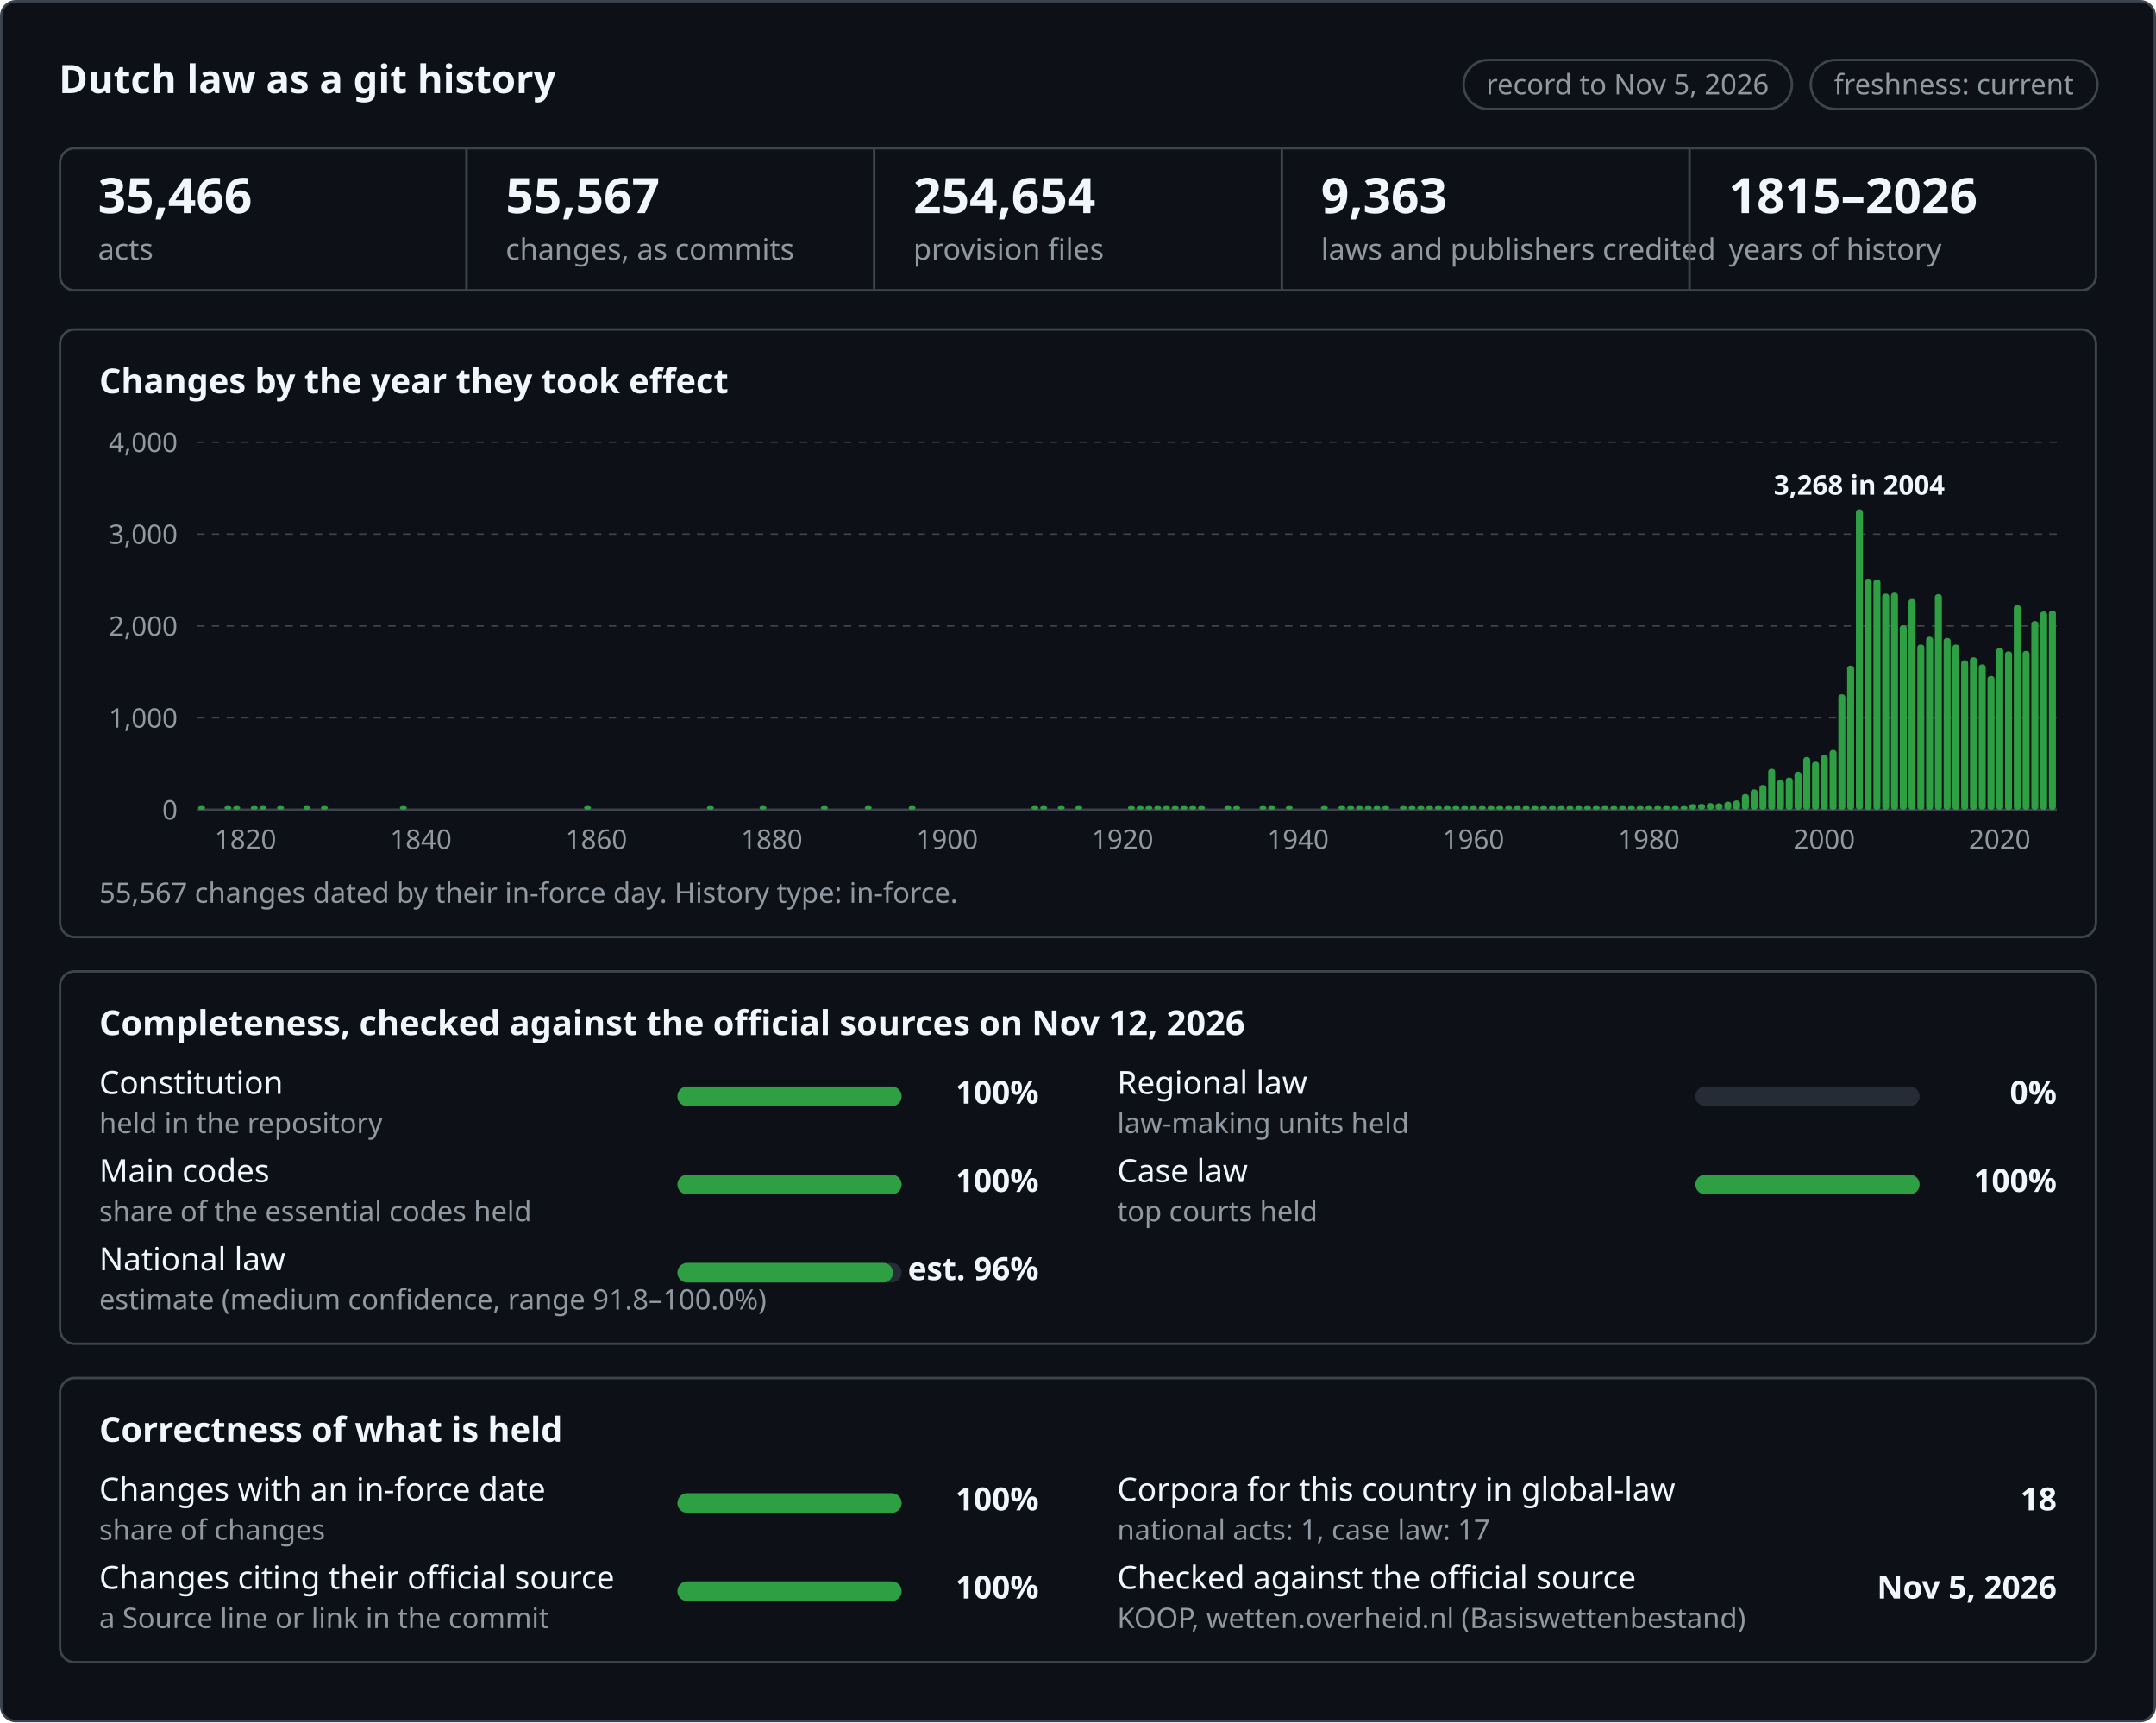
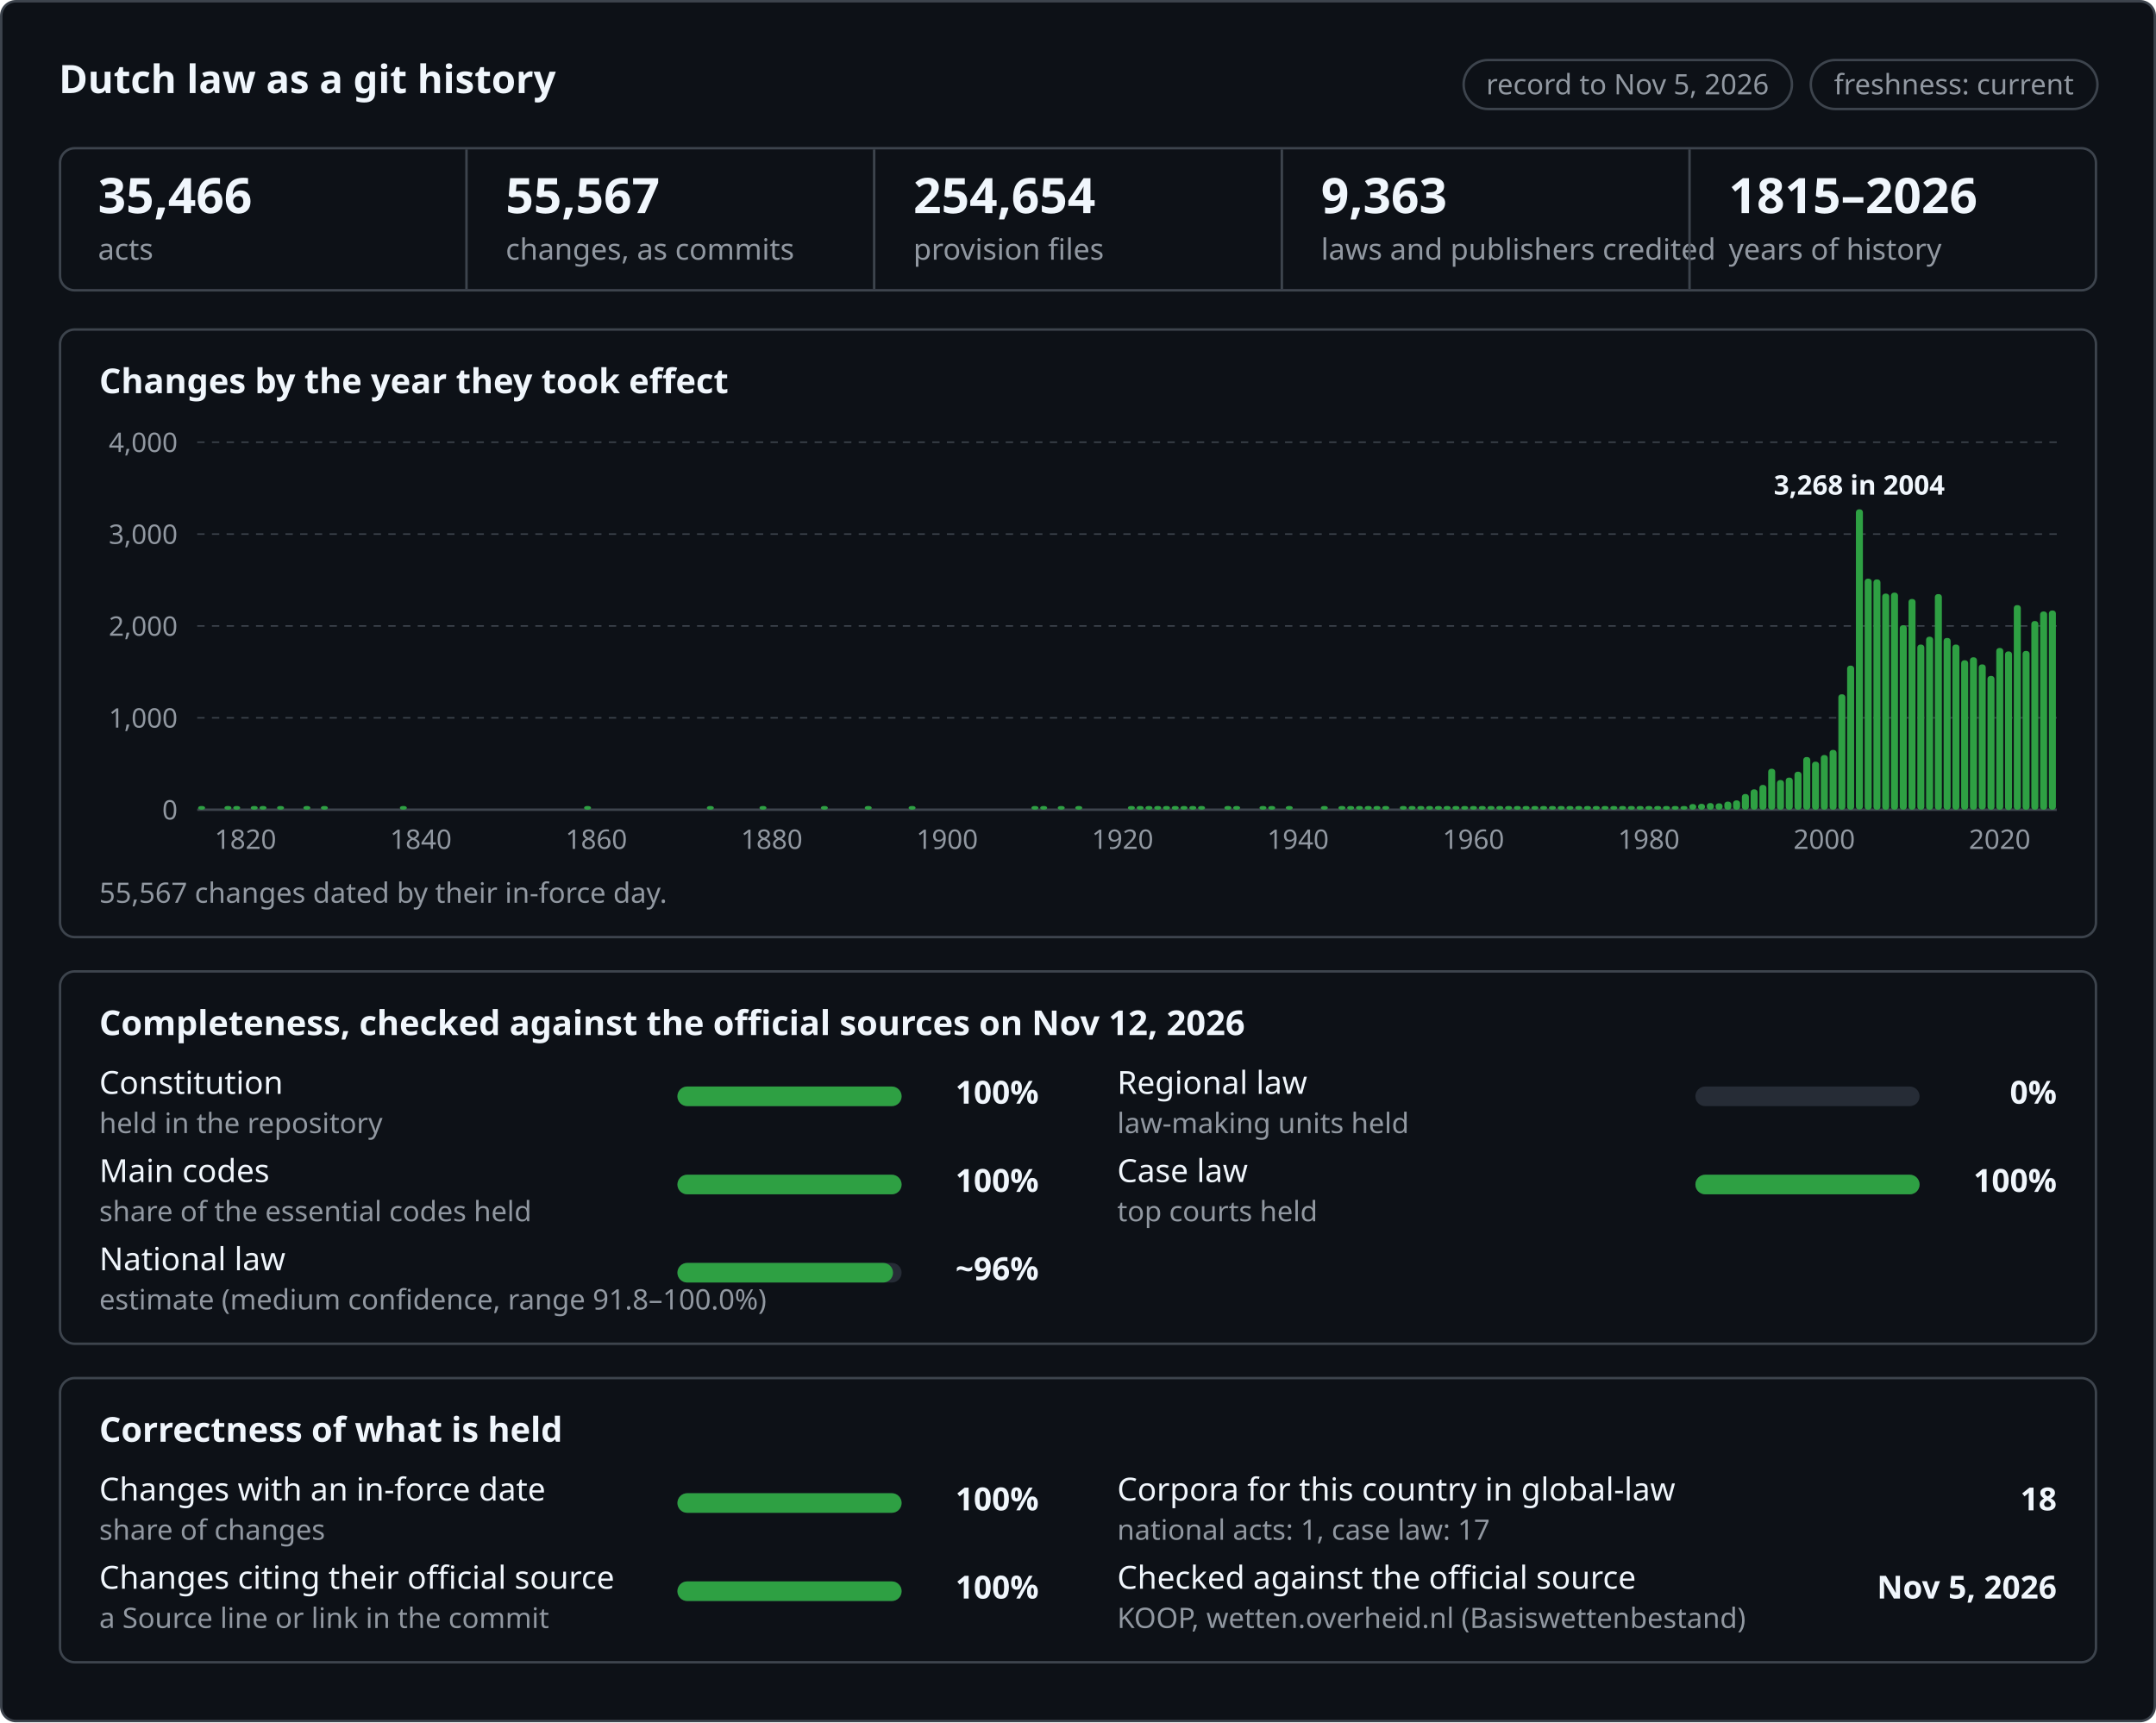
<svg xmlns="http://www.w3.org/2000/svg" width="880" height="703" viewBox="0 0 880 703" font-family="-apple-system,BlinkMacSystemFont,Segoe UI,Noto Sans,Helvetica,Arial,sans-serif">
  <rect x="0.5" y="0.5" width="879" height="702" rx="6" fill="#0d1117" stroke="#3d444d" />
  <text x="24" y="38" font-size="16" font-weight="600" fill="#f0f6fc">Dutch law as a git history</text>
  <rect x="597.4" y="24.5" width="134" height="20" rx="10" fill="none" stroke="#3d444d" />
  <text x="664.3" y="38.5" font-size="11.5" font-weight="500" text-anchor="middle" fill="#9198a1">record to Nov 5, 2026</text>
  <rect x="739.1" y="24.5" width="117" height="20" rx="10" fill="none" stroke="#3d444d" />
  <text x="797.5" y="38.5" font-size="11.5" font-weight="500" text-anchor="middle" fill="#9198a1">freshness: current</text>
  <rect x="24.5" y="60.5" width="831" height="58" rx="6" fill="#0d1117" stroke="#3d444d" />
  <text x="40.0" y="87" font-size="20" font-weight="600" fill="#f0f6fc">35,466</text>
  <text x="40.0" y="106" font-size="12" fill="#9198a1">acts</text>
  <line x1="190.4" y1="61" x2="190.4" y2="118" stroke="#3d444d" />
  <text x="206.4" y="87" font-size="20" font-weight="600" fill="#f0f6fc">55,567</text>
  <text x="206.4" y="106" font-size="12" fill="#9198a1">changes, as commits</text>
  <line x1="356.8" y1="61" x2="356.8" y2="118" stroke="#3d444d" />
  <text x="372.8" y="87" font-size="20" font-weight="600" fill="#f0f6fc">254,654</text>
  <text x="372.8" y="106" font-size="12" fill="#9198a1">provision files</text>
  <line x1="523.2" y1="61" x2="523.2" y2="118" stroke="#3d444d" />
  <text x="539.2" y="87" font-size="20" font-weight="600" fill="#f0f6fc">9,363</text>
  <text x="539.2" y="106" font-size="12" fill="#9198a1" textLength="142" lengthAdjust="spacingAndGlyphs">laws and publishers credited</text>
  <line x1="689.6" y1="61" x2="689.6" y2="118" stroke="#3d444d" />
  <text x="705.6" y="87" font-size="20" font-weight="600" fill="#f0f6fc">1815–2026</text>
  <text x="705.6" y="106" font-size="12" fill="#9198a1">years of history</text>
  <rect x="24.5" y="134.5" width="831" height="248" rx="6" fill="#0d1117" stroke="#3d444d" />
  <text x="40.5" y="160.5" font-size="14" font-weight="600" fill="#f0f6fc">Changes by the year they took effect</text>
  <line x1="80.5" y1="330.5" x2="839.5" y2="330.5" stroke="#3d444d" stroke-width="1" />
  <text x="72.5" y="334.5" font-size="11" text-anchor="end" fill="#9198a1">0</text>
  <line x1="80.5" y1="293.0" x2="839.5" y2="293.0" stroke="#3d444d" stroke-width="0.6" stroke-dasharray="3 3" />
  <text x="72.5" y="297.0" font-size="11" text-anchor="end" fill="#9198a1">1,000</text>
  <line x1="80.5" y1="255.5" x2="839.5" y2="255.5" stroke="#3d444d" stroke-width="0.6" stroke-dasharray="3 3" />
  <text x="72.5" y="259.5" font-size="11" text-anchor="end" fill="#9198a1">2,000</text>
  <line x1="80.5" y1="218.0" x2="839.5" y2="218.0" stroke="#3d444d" stroke-width="0.6" stroke-dasharray="3 3" />
  <text x="72.5" y="222.0" font-size="11" text-anchor="end" fill="#9198a1">3,000</text>
  <line x1="80.5" y1="180.5" x2="839.5" y2="180.5" stroke="#3d444d" stroke-width="0.6" stroke-dasharray="3 3" />
  <text x="72.5" y="184.5" font-size="11" text-anchor="end" fill="#9198a1">4,000</text>
  <rect x="80.86" y="329.0" width="2.86" height="1.5" rx="1.2" fill="#2ea043" />
  <rect x="91.60" y="329.0" width="2.86" height="1.5" rx="1.2" fill="#2ea043" />
  <rect x="95.18" y="329.0" width="2.86" height="1.5" rx="1.2" fill="#2ea043" />
  <text x="100.2" y="346.5" font-size="11" text-anchor="middle" fill="#9198a1">1820</text>
  <rect x="102.34" y="329.0" width="2.86" height="1.5" rx="1.2" fill="#2ea043" />
  <rect x="105.92" y="329.0" width="2.86" height="1.5" rx="1.2" fill="#2ea043" />
  <rect x="113.08" y="329.0" width="2.86" height="1.5" rx="1.2" fill="#2ea043" />
  <rect x="123.82" y="329.0" width="2.86" height="1.5" rx="1.2" fill="#2ea043" />
  <rect x="130.98" y="329.0" width="2.86" height="1.5" rx="1.2" fill="#2ea043" />
  <rect x="163.20" y="329.0" width="2.86" height="1.5" rx="1.2" fill="#2ea043" />
  <text x="171.8" y="346.5" font-size="11" text-anchor="middle" fill="#9198a1">1840</text>
  <rect x="238.39" y="329.0" width="2.86" height="1.5" rx="1.2" fill="#2ea043" />
  <text x="243.4" y="346.5" font-size="11" text-anchor="middle" fill="#9198a1">1860</text>
  <rect x="288.51" y="329.0" width="2.86" height="1.5" rx="1.2" fill="#2ea043" />
  <rect x="309.99" y="329.0" width="2.86" height="1.5" rx="1.2" fill="#2ea043" />
  <text x="315.0" y="346.5" font-size="11" text-anchor="middle" fill="#9198a1">1880</text>
  <rect x="335.05" y="329.0" width="2.86" height="1.5" rx="1.2" fill="#2ea043" />
  <rect x="352.95" y="329.0" width="2.86" height="1.5" rx="1.2" fill="#2ea043" />
  <rect x="370.85" y="329.0" width="2.86" height="1.5" rx="1.2" fill="#2ea043" />
  <text x="386.6" y="346.5" font-size="11" text-anchor="middle" fill="#9198a1">1900</text>
  <rect x="420.98" y="329.0" width="2.86" height="1.5" rx="1.2" fill="#2ea043" />
  <rect x="424.56" y="329.0" width="2.86" height="1.5" rx="1.2" fill="#2ea043" />
  <rect x="431.72" y="329.0" width="2.86" height="1.5" rx="1.2" fill="#2ea043" />
  <rect x="438.88" y="329.0" width="2.86" height="1.5" rx="1.2" fill="#2ea043" />
  <text x="458.2" y="346.5" font-size="11" text-anchor="middle" fill="#9198a1">1920</text>
  <rect x="460.36" y="329.0" width="2.86" height="1.5" rx="1.2" fill="#2ea043" />
  <rect x="463.94" y="329.0" width="2.86" height="1.5" rx="1.2" fill="#2ea043" />
  <rect x="467.52" y="329.0" width="2.86" height="1.5" rx="1.2" fill="#2ea043" />
  <rect x="471.10" y="329.0" width="2.86" height="1.5" rx="1.2" fill="#2ea043" />
  <rect x="474.68" y="329.0" width="2.86" height="1.5" rx="1.2" fill="#2ea043" />
  <rect x="478.26" y="329.0" width="2.86" height="1.5" rx="1.2" fill="#2ea043" />
  <rect x="481.84" y="329.0" width="2.86" height="1.5" rx="1.2" fill="#2ea043" />
  <rect x="485.42" y="329.0" width="2.86" height="1.5" rx="1.2" fill="#2ea043" />
  <rect x="489.00" y="329.0" width="2.86" height="1.5" rx="1.2" fill="#2ea043" />
  <rect x="499.74" y="329.0" width="2.86" height="1.5" rx="1.2" fill="#2ea043" />
  <rect x="503.32" y="329.0" width="2.86" height="1.5" rx="1.2" fill="#2ea043" />
  <rect x="514.06" y="329.0" width="2.86" height="1.5" rx="1.2" fill="#2ea043" />
  <rect x="517.64" y="329.0" width="2.86" height="1.5" rx="1.2" fill="#2ea043" />
  <rect x="524.80" y="329.0" width="2.86" height="1.5" rx="1.2" fill="#2ea043" />
  <text x="529.8" y="346.5" font-size="11" text-anchor="middle" fill="#9198a1">1940</text>
  <rect x="539.12" y="329.0" width="2.86" height="1.5" rx="1.2" fill="#2ea043" />
  <rect x="546.28" y="329.0" width="2.86" height="1.5" rx="1.2" fill="#2ea043" />
  <rect x="549.86" y="329.0" width="2.86" height="1.5" rx="1.2" fill="#2ea043" />
  <rect x="553.44" y="329.0" width="2.86" height="1.5" rx="1.2" fill="#2ea043" />
  <rect x="557.02" y="329.0" width="2.86" height="1.5" rx="1.2" fill="#2ea043" />
  <rect x="560.60" y="329.0" width="2.86" height="1.5" rx="1.2" fill="#2ea043" />
  <rect x="564.18" y="329.0" width="2.86" height="1.5" rx="1.2" fill="#2ea043" />
  <rect x="571.34" y="329.0" width="2.86" height="1.5" rx="1.2" fill="#2ea043" />
  <rect x="574.92" y="329.0" width="2.86" height="1.5" rx="1.2" fill="#2ea043" />
  <rect x="578.50" y="329.0" width="2.86" height="1.5" rx="1.2" fill="#2ea043" />
  <rect x="582.08" y="329.0" width="2.86" height="1.5" rx="1.2" fill="#2ea043" />
  <rect x="585.66" y="329.0" width="2.86" height="1.5" rx="1.2" fill="#2ea043" />
  <rect x="589.24" y="329.0" width="2.86" height="1.5" rx="1.2" fill="#2ea043" />
  <rect x="592.83" y="329.0" width="2.86" height="1.5" rx="1.2" fill="#2ea043" />
  <rect x="596.41" y="329.0" width="2.86" height="1.5" rx="1.2" fill="#2ea043" />
  <rect x="599.99" y="329.0" width="2.86" height="1.5" rx="1.2" fill="#2ea043" />
  <text x="601.4" y="346.5" font-size="11" text-anchor="middle" fill="#9198a1">1960</text>
  <rect x="603.57" y="329.0" width="2.86" height="1.5" rx="1.2" fill="#2ea043" />
  <rect x="607.15" y="329.0" width="2.86" height="1.5" rx="1.2" fill="#2ea043" />
  <rect x="610.73" y="329.0" width="2.86" height="1.5" rx="1.2" fill="#2ea043" />
  <rect x="614.31" y="329.0" width="2.86" height="1.5" rx="1.2" fill="#2ea043" />
  <rect x="617.89" y="329.0" width="2.86" height="1.5" rx="1.2" fill="#2ea043" />
  <rect x="621.47" y="329.0" width="2.86" height="1.5" rx="1.2" fill="#2ea043" />
  <rect x="625.05" y="329.0" width="2.86" height="1.5" rx="1.2" fill="#2ea043" />
  <rect x="628.63" y="329.0" width="2.86" height="1.5" rx="1.2" fill="#2ea043" />
  <rect x="632.21" y="329.0" width="2.86" height="1.5" rx="1.2" fill="#2ea043" />
  <rect x="635.79" y="329.0" width="2.86" height="1.5" rx="1.2" fill="#2ea043" />
  <rect x="639.37" y="329.0" width="2.86" height="1.5" rx="1.2" fill="#2ea043" />
  <rect x="642.95" y="329.0" width="2.86" height="1.5" rx="1.2" fill="#2ea043" />
  <rect x="646.53" y="329.0" width="2.86" height="1.5" rx="1.2" fill="#2ea043" />
  <rect x="650.11" y="329.0" width="2.86" height="1.5" rx="1.2" fill="#2ea043" />
  <rect x="653.69" y="329.0" width="2.86" height="1.5" rx="1.2" fill="#2ea043" />
  <rect x="657.27" y="329.0" width="2.86" height="1.5" rx="1.2" fill="#2ea043" />
  <rect x="660.85" y="329.0" width="2.86" height="1.5" rx="1.2" fill="#2ea043" />
  <rect x="664.43" y="329.0" width="2.86" height="1.5" rx="1.2" fill="#2ea043" />
  <rect x="668.01" y="329.0" width="2.86" height="1.5" rx="1.2" fill="#2ea043" />
  <rect x="671.59" y="329.0" width="2.86" height="1.5" rx="1.2" fill="#2ea043" />
  <text x="673.0" y="346.5" font-size="11" text-anchor="middle" fill="#9198a1">1980</text>
  <rect x="675.17" y="329.0" width="2.86" height="1.5" rx="1.2" fill="#2ea043" />
  <rect x="678.75" y="329.0" width="2.86" height="1.5" rx="1.2" fill="#2ea043" />
  <rect x="682.33" y="329.0" width="2.86" height="1.5" rx="1.2" fill="#2ea043" />
  <rect x="685.91" y="329.0" width="2.86" height="1.5" rx="1.2" fill="#2ea043" />
  <rect x="689.49" y="328.2" width="2.86" height="2.3" rx="1.2" fill="#2ea043" />
  <rect x="693.07" y="328.1" width="2.86" height="2.4" rx="1.2" fill="#2ea043" />
  <rect x="696.65" y="327.8" width="2.86" height="2.7" rx="1.2" fill="#2ea043" />
  <rect x="700.23" y="327.9" width="2.86" height="2.6" rx="1.2" fill="#2ea043" />
  <rect x="703.81" y="327.2" width="2.86" height="3.3" rx="1.2" fill="#2ea043" />
  <rect x="707.39" y="326.7" width="2.86" height="3.8" rx="1.2" fill="#2ea043" />
  <rect x="710.97" y="324.1" width="2.86" height="6.4" rx="1.2" fill="#2ea043" />
  <rect x="714.55" y="322.2" width="2.86" height="8.3" rx="1.2" fill="#2ea043" />
  <rect x="718.13" y="320.4" width="2.86" height="10.1" rx="1.2" fill="#2ea043" />
  <rect x="721.71" y="313.8" width="2.86" height="16.7" rx="1.2" fill="#2ea043" />
  <rect x="725.29" y="318.4" width="2.86" height="12.1" rx="1.2" fill="#2ea043" />
  <rect x="728.87" y="317.4" width="2.86" height="13.1" rx="1.2" fill="#2ea043" />
  <rect x="732.45" y="315.0" width="2.86" height="15.5" rx="1.2" fill="#2ea043" />
  <rect x="736.03" y="309.0" width="2.86" height="21.5" rx="1.2" fill="#2ea043" />
  <rect x="739.61" y="310.9" width="2.86" height="19.6" rx="1.2" fill="#2ea043" />
  <rect x="743.19" y="308.2" width="2.86" height="22.3" rx="1.2" fill="#2ea043" />
  <text x="744.6" y="346.5" font-size="11" text-anchor="middle" fill="#9198a1">2000</text>
  <rect x="746.77" y="306.1" width="2.86" height="24.4" rx="1.2" fill="#2ea043" />
  <rect x="750.35" y="283.4" width="2.86" height="47.1" rx="1.2" fill="#2ea043" />
  <rect x="753.93" y="271.7" width="2.86" height="58.8" rx="1.2" fill="#2ea043" />
  <rect x="757.51" y="207.9" width="2.86" height="122.5" rx="1.2" fill="#2ea043" />
  <text x="758.9" y="201.9" font-size="11" font-weight="600" text-anchor="middle" fill="#f0f6fc">3,268 in 2004</text>
  <rect x="761.09" y="236.2" width="2.86" height="94.3" rx="1.2" fill="#2ea043" />
  <rect x="764.67" y="236.5" width="2.86" height="94.0" rx="1.2" fill="#2ea043" />
  <rect x="768.25" y="242.3" width="2.86" height="88.2" rx="1.2" fill="#2ea043" />
  <rect x="771.83" y="241.9" width="2.86" height="88.6" rx="1.2" fill="#2ea043" />
  <rect x="775.41" y="255.2" width="2.86" height="75.3" rx="1.2" fill="#2ea043" />
  <rect x="778.99" y="244.5" width="2.86" height="86.0" rx="1.2" fill="#2ea043" />
  <rect x="782.58" y="263.1" width="2.86" height="67.4" rx="1.2" fill="#2ea043" />
  <rect x="786.16" y="259.9" width="2.86" height="70.6" rx="1.2" fill="#2ea043" />
  <rect x="789.74" y="242.5" width="2.86" height="88.0" rx="1.2" fill="#2ea043" />
  <rect x="793.32" y="260.4" width="2.86" height="70.1" rx="1.2" fill="#2ea043" />
  <rect x="796.90" y="263.1" width="2.86" height="67.4" rx="1.2" fill="#2ea043" />
  <rect x="800.48" y="269.5" width="2.86" height="61.0" rx="1.2" fill="#2ea043" />
  <rect x="804.06" y="268.3" width="2.86" height="62.2" rx="1.2" fill="#2ea043" />
  <rect x="807.64" y="271.2" width="2.86" height="59.2" rx="1.2" fill="#2ea043" />
  <rect x="811.22" y="275.9" width="2.86" height="54.6" rx="1.2" fill="#2ea043" />
  <rect x="814.80" y="264.5" width="2.86" height="66.0" rx="1.2" fill="#2ea043" />
  <text x="816.2" y="346.5" font-size="11" text-anchor="middle" fill="#9198a1">2020</text>
  <rect x="818.38" y="265.9" width="2.86" height="64.7" rx="1.2" fill="#2ea043" />
  <rect x="821.96" y="247.0" width="2.86" height="83.5" rx="1.2" fill="#2ea043" />
  <rect x="825.54" y="265.7" width="2.86" height="64.8" rx="1.2" fill="#2ea043" />
  <rect x="829.12" y="253.5" width="2.86" height="77.0" rx="1.2" fill="#2ea043" />
  <rect x="832.70" y="249.6" width="2.86" height="80.9" rx="1.2" fill="#2ea043" />
  <rect x="836.28" y="249.2" width="2.86" height="81.3" rx="1.2" fill="#2ea043" />
-   <text x="40.5" y="368.5" font-size="11.5" fill="#9198a1">55,567 changes dated by their in-force day. History type: in-force.</text>
+   <text x="40.5" y="368.5" font-size="11.5" fill="#9198a1">55,567 changes dated by their in-force day.</text>
  <rect x="24.5" y="396.5" width="831" height="152" rx="6" fill="#0d1117" stroke="#3d444d" />
  <text x="40.5" y="422.5" font-size="14" font-weight="600" fill="#f0f6fc">Completeness, checked against the official sources on Nov 12, 2026</text>
  <text x="40.5" y="446.5" font-size="13" fill="#f0f6fc">Constitution</text>
  <text x="40.5" y="462.5" font-size="11.5" fill="#9198a1">held in the repository</text>
  <g>
    <rect x="276.5" y="443.5" width="91.5" height="8" rx="4" fill="#262c36" />
    <rect x="276.5" y="443.5" width="91.5" height="8" rx="4" fill="#2ea043" />
  </g>
  <text x="424.0" y="450.5" font-size="13" font-weight="600" text-anchor="end" fill="#f0f6fc">100%</text>
  <text x="40.5" y="482.5" font-size="13" fill="#f0f6fc">Main codes</text>
  <text x="40.5" y="498.5" font-size="11.5" fill="#9198a1">share of the essential codes held</text>
  <g>
    <rect x="276.5" y="479.5" width="91.5" height="8" rx="4" fill="#262c36" />
    <rect x="276.5" y="479.5" width="91.5" height="8" rx="4" fill="#2ea043" />
  </g>
  <text x="424.0" y="486.5" font-size="13" font-weight="600" text-anchor="end" fill="#f0f6fc">100%</text>
  <text x="40.5" y="518.5" font-size="13" fill="#f0f6fc">National law</text>
  <text x="40.5" y="534.5" font-size="11.5" fill="#9198a1">estimate (medium confidence, range 91.8–100.0%)</text>
  <g>
    <rect x="276.5" y="515.5" width="91.5" height="8" rx="4" fill="#262c36" />
    <rect x="276.5" y="515.5" width="88.0" height="8" rx="4" fill="#2ea043" />
  </g>
-   <text x="424.0" y="522.5" font-size="13" font-weight="600" text-anchor="end" fill="#f0f6fc">est. 96%</text>
+   <text x="424.0" y="522.5" font-size="13" font-weight="600" text-anchor="end" fill="#f0f6fc">~96%</text>
  <text x="456.0" y="446.5" font-size="13" fill="#f0f6fc">Regional law</text>
  <text x="456.0" y="462.5" font-size="11.5" fill="#9198a1">law-making units held</text>
  <g>
    <rect x="692.0" y="443.5" width="91.5" height="8" rx="4" fill="#262c36" />
  </g>
  <text x="839.5" y="450.5" font-size="13" font-weight="600" text-anchor="end" fill="#f0f6fc">0%</text>
  <text x="456.0" y="482.5" font-size="13" fill="#f0f6fc">Case law</text>
  <text x="456.0" y="498.5" font-size="11.5" fill="#9198a1">top courts held</text>
  <g>
    <rect x="692.0" y="479.5" width="91.5" height="8" rx="4" fill="#262c36" />
    <rect x="692.0" y="479.5" width="91.5" height="8" rx="4" fill="#2ea043" />
  </g>
  <text x="839.5" y="486.5" font-size="13" font-weight="600" text-anchor="end" fill="#f0f6fc">100%</text>
  <rect x="24.5" y="562.5" width="831" height="116" rx="6" fill="#0d1117" stroke="#3d444d" />
  <text x="40.5" y="588.5" font-size="14" font-weight="600" fill="#f0f6fc">Correctness of what is held</text>
  <text x="40.5" y="612.5" font-size="13" fill="#f0f6fc">Changes with an in-force date</text>
  <text x="40.5" y="628.5" font-size="11.5" fill="#9198a1">share of changes</text>
  <g>
    <rect x="276.5" y="609.5" width="91.5" height="8" rx="4" fill="#262c36" />
    <rect x="276.5" y="609.5" width="91.5" height="8" rx="4" fill="#2ea043" />
  </g>
  <text x="424.0" y="616.5" font-size="13" font-weight="600" text-anchor="end" fill="#f0f6fc">100%</text>
  <text x="40.5" y="648.5" font-size="13" fill="#f0f6fc">Changes citing their official source</text>
  <text x="40.5" y="664.5" font-size="11.5" fill="#9198a1">a Source line or link in the commit</text>
  <g>
    <rect x="276.5" y="645.5" width="91.5" height="8" rx="4" fill="#262c36" />
    <rect x="276.5" y="645.5" width="91.5" height="8" rx="4" fill="#2ea043" />
  </g>
  <text x="424.0" y="652.5" font-size="13" font-weight="600" text-anchor="end" fill="#f0f6fc">100%</text>
  <text x="456.0" y="612.5" font-size="13" fill="#f0f6fc">Corpora for this country in global-law</text>
  <text x="456.0" y="628.5" font-size="11.5" fill="#9198a1">national acts: 1, case law: 17</text>
  <text x="839.5" y="616.5" font-size="13" font-weight="600" text-anchor="end" fill="#f0f6fc">18</text>
  <text x="456.0" y="648.5" font-size="13" fill="#f0f6fc">Checked against the official source</text>
  <text x="456.0" y="664.5" font-size="11.5" fill="#9198a1">KOOP, wetten.overheid.nl (Basiswettenbestand)</text>
  <text x="839.5" y="652.5" font-size="13" font-weight="600" text-anchor="end" fill="#f0f6fc">Nov 5, 2026</text>
</svg>
